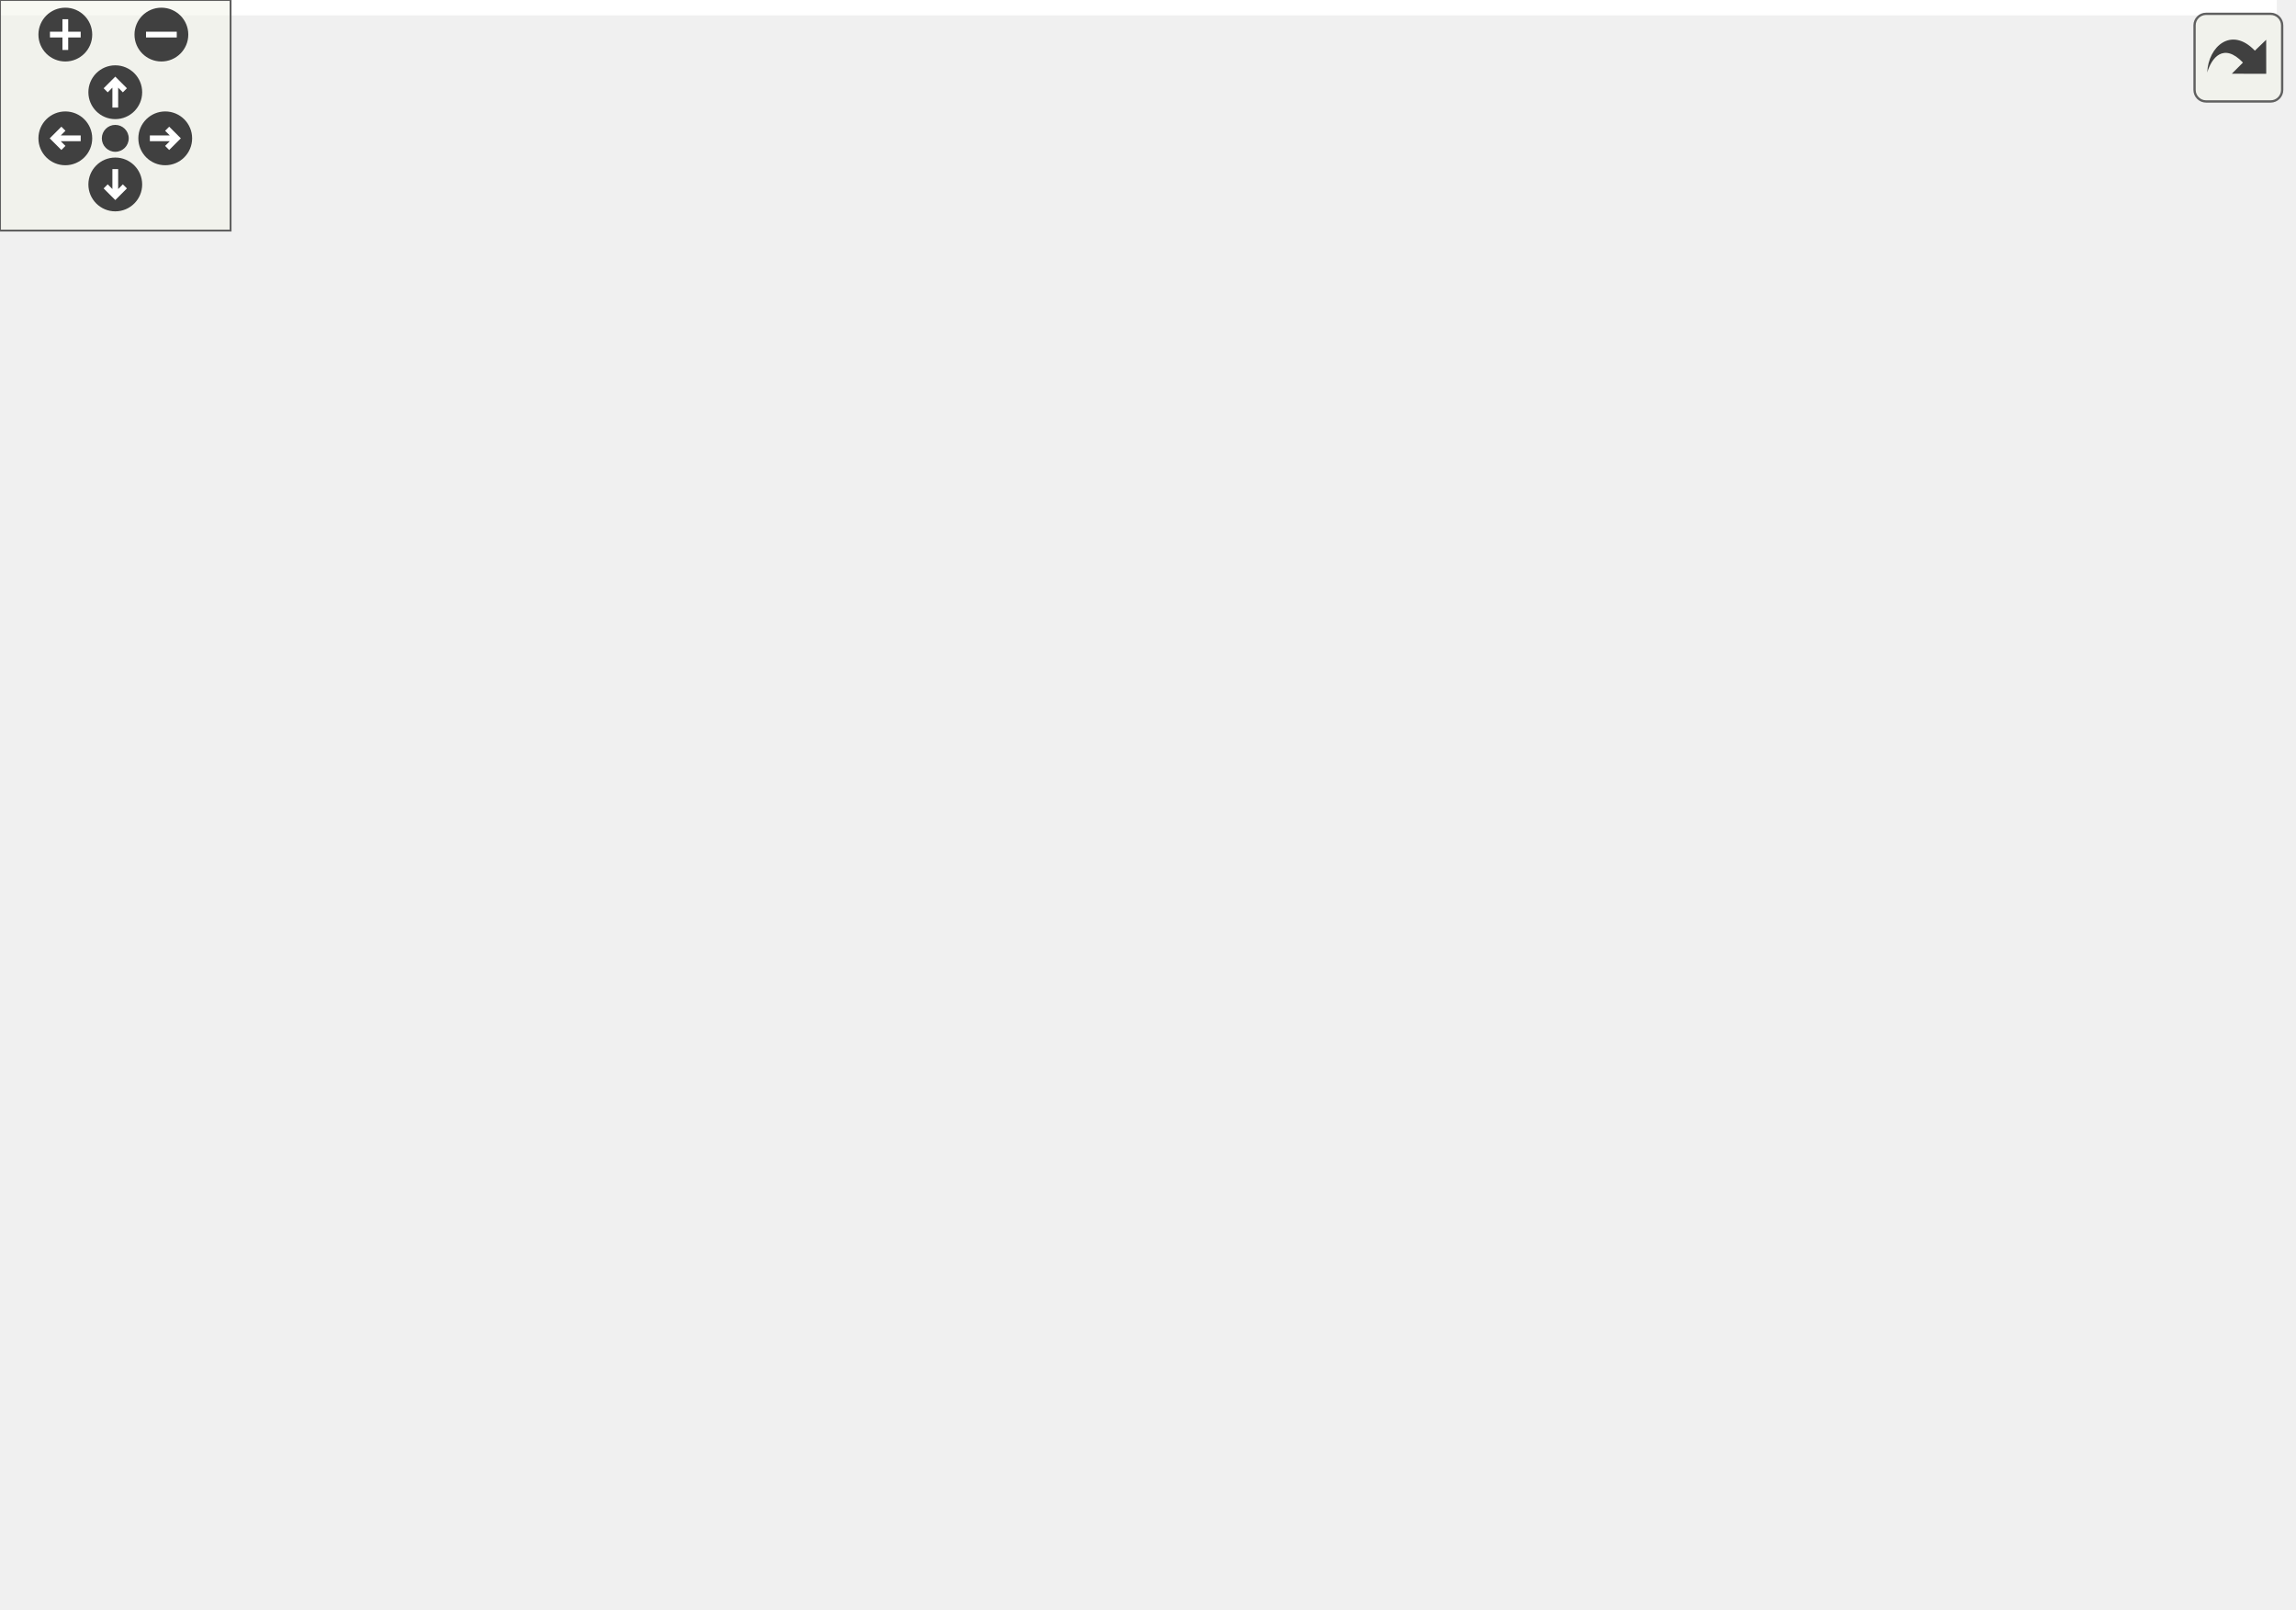
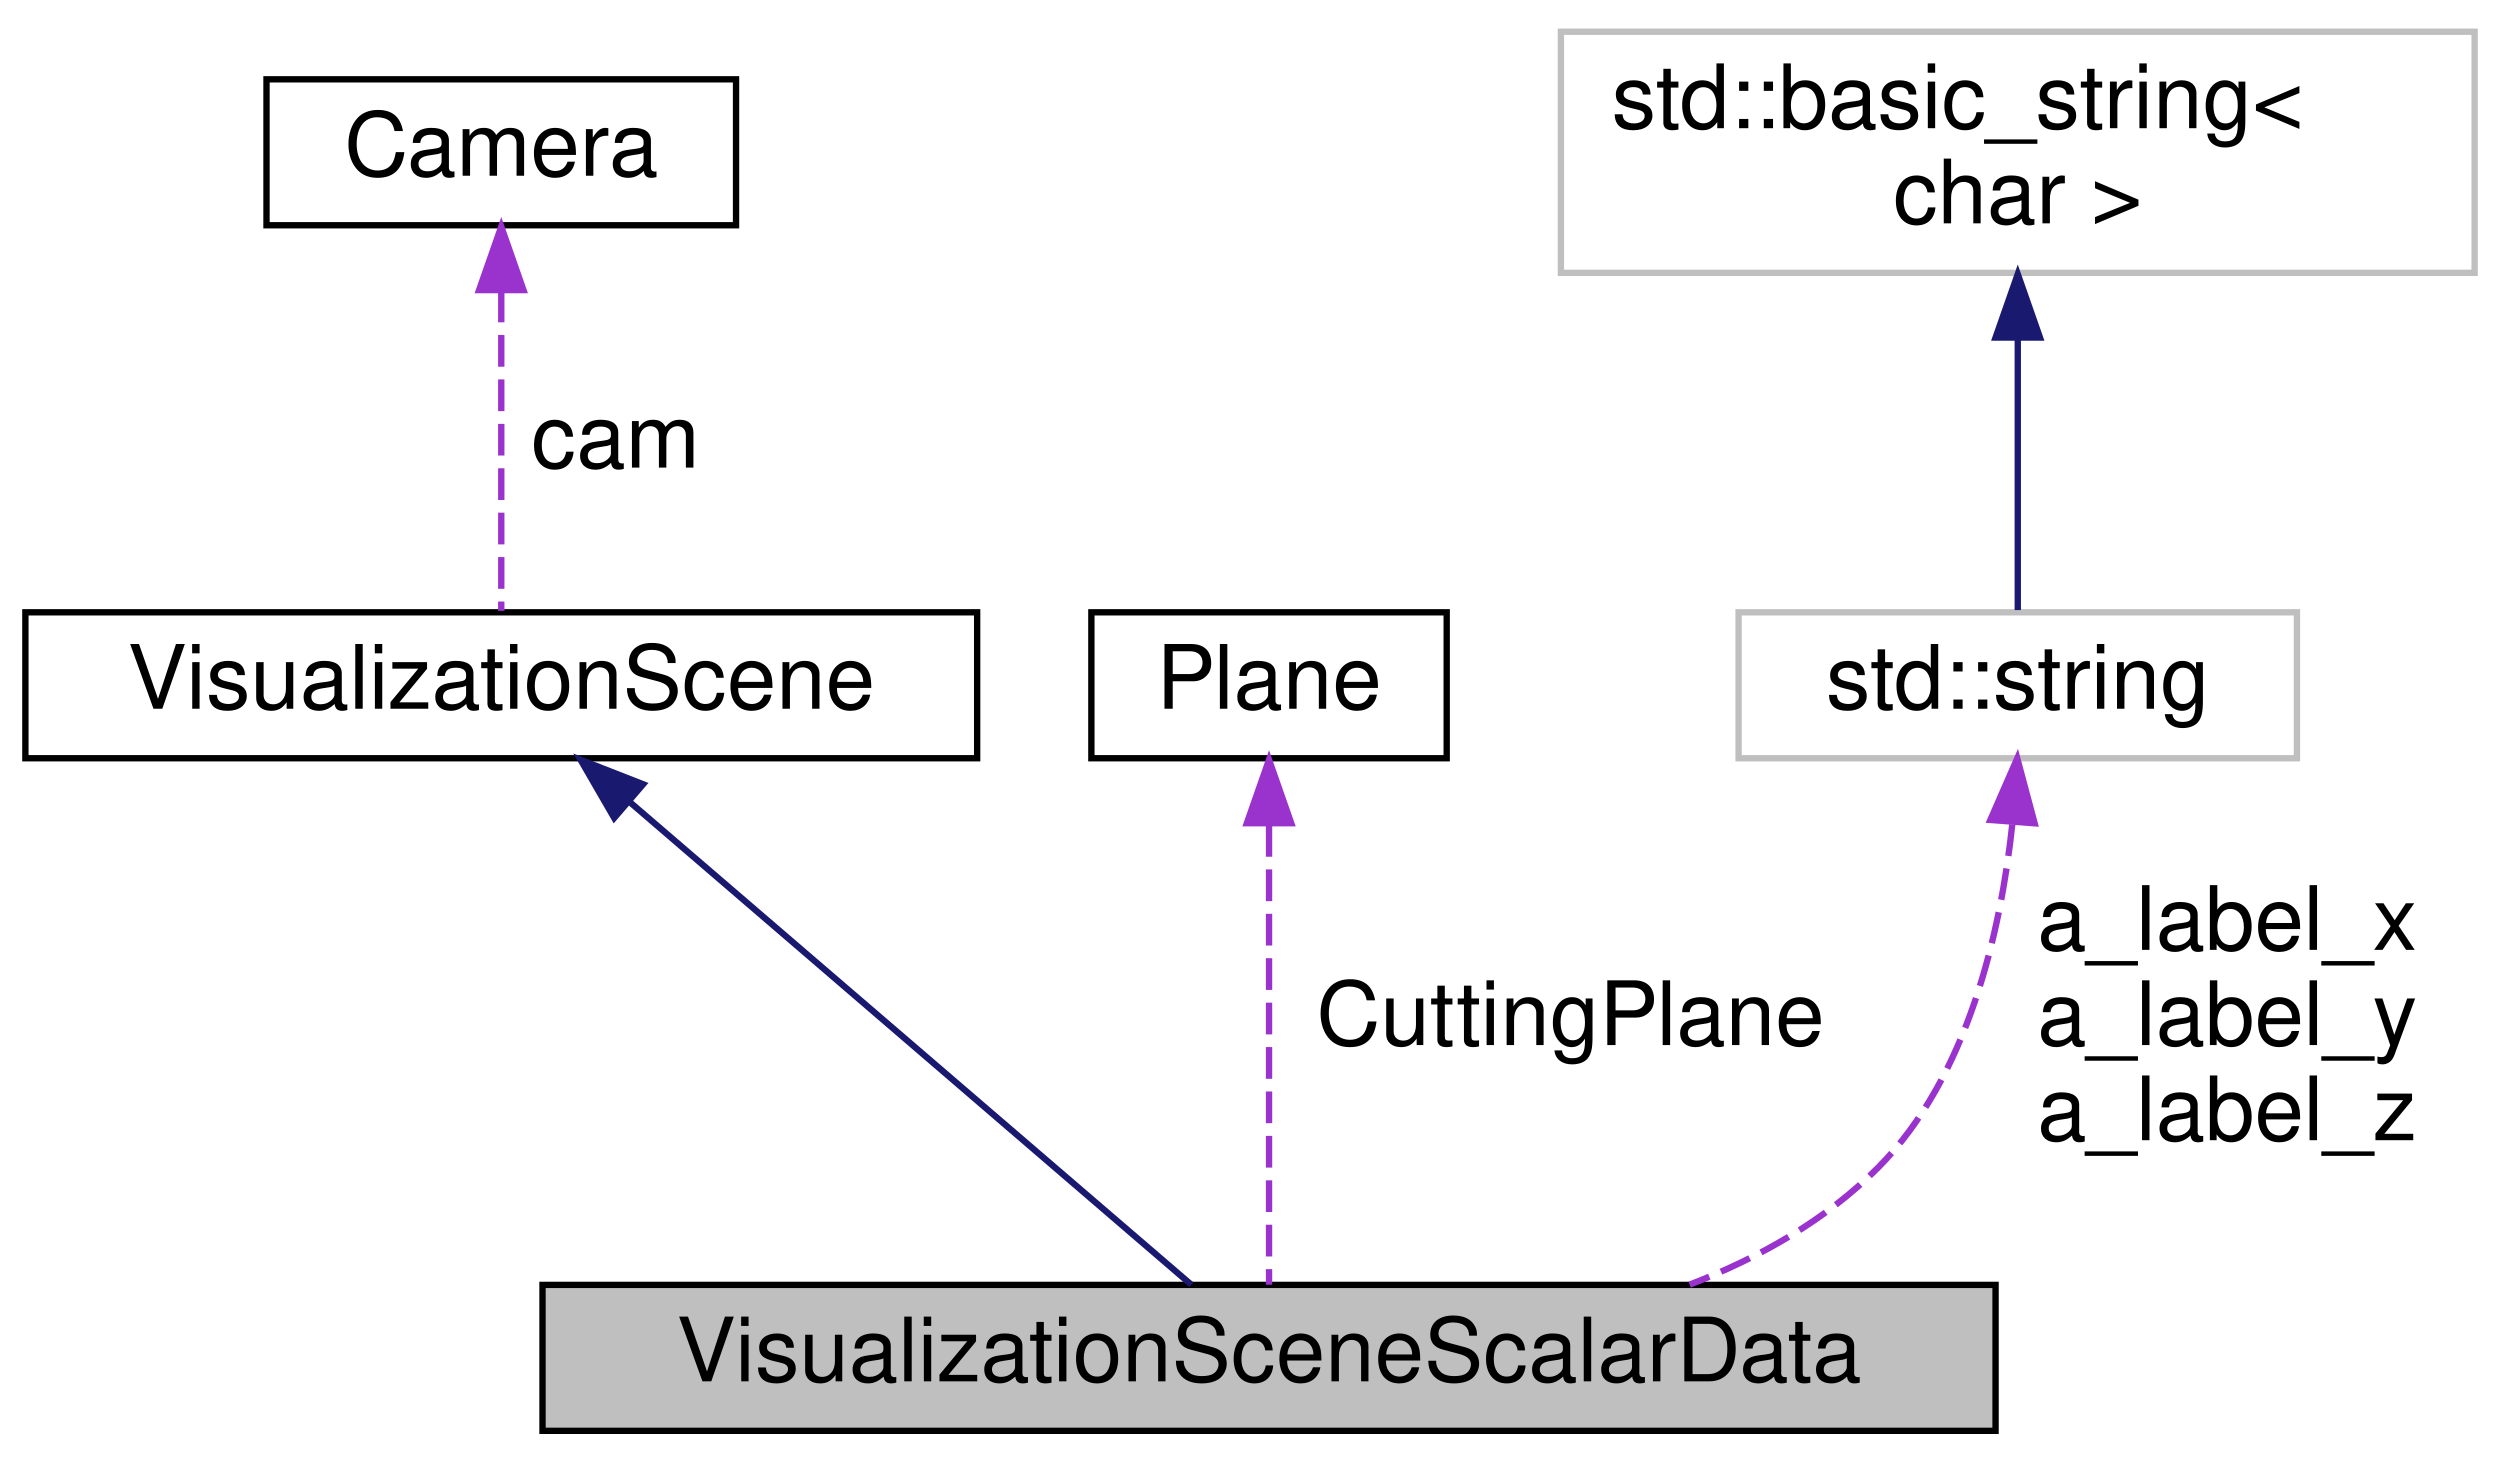
- <svg xmlns="http://www.w3.org/2000/svg" xmlns:xlink="http://www.w3.org/1999/xlink" id="main" version="1.1" xml:space="preserve">
-   <style type="text/css">
- .edge:hover path { stroke: red; }
- .edge:hover polygon { stroke: red; fill: red; }
- </style>
-   <defs>
-     <circle id="rim" cx="0" cy="0" r="7" />
-     <circle id="rim2" cx="0" cy="0" r="3.5" />
-     <g id="zoomPlus">
-       <use xlink:href="#rim" fill="#404040">
-         <set attributeName="fill" to="#808080" begin="zoomplus.mouseover" end="zoomplus.mouseout" />
-       </use>
-       <path d="M-4,0h8M0,-4v8" fill="none" stroke="white" stroke-width="1.5" pointer-events="none" />
+ <svg xmlns="http://www.w3.org/2000/svg" xmlns:xlink="http://www.w3.org/1999/xlink" width="394pt" height="230pt" viewBox="0.00 0.00 394.00 230.00">
+   <g id="graph0" class="graph" transform="scale(1 1) rotate(0) translate(4 226)">
+     <polygon fill="white" stroke="white" points="-4,5 -4,-226 391,-226 391,5 -4,5" />
+     <g id="node1" class="node">
+       <polygon fill="#bfbfbf" stroke="black" points="81.5,-0.5 81.5,-23.5 310.5,-23.5 310.5,-0.5 81.5,-0.5" />
+       <text text-anchor="middle" x="196" y="-8.3" font-family="Helvetica,sans-Serif" font-size="14.00">VisualizationSceneScalarData</text>
    </g>
-     <g id="zoomMin">
-       <use xlink:href="#rim" fill="#404040">
-         <set attributeName="fill" to="#808080" begin="zoomminus.mouseover" end="zoomminus.mouseout" />
-       </use>
-       <path d="M-4,0h8" fill="none" stroke="white" stroke-width="1.5" pointer-events="none" />
-     </g>
-     <g id="dirArrow">
-       <path fill="none" stroke="white" stroke-width="1.5" d="M0,-3.0v7 M-2.5,-0.5L0,-3.0L2.5,-0.5" />
-     </g>
-     <g id="resetDef">
-       <use xlink:href="#rim2" fill="#404040">
-         <set attributeName="fill" to="#808080" begin="reset.mouseover" end="reset.mouseout" />
-       </use>
-     </g>
-   </defs>
-   <svg id="graph" class="graph">
-     <g id="viewport">
-       <polygon fill="white" stroke="transparent" points="-4,4 -4,-358 592.5,-358 592.5,4 -4,4" />
-       <g id="node1" class="node">
-         <g id="a_node1">
-           <a xlink:title=" ">
-             <polygon fill="#bfbfbf" stroke="black" points="258,-0.5 258,-23.5 455,-23.5 455,-0.5 258,-0.5" />
-             <text text-anchor="middle" x="356.5" y="-8.3" font-family="Helvetica,sans-Serif" font-size="14.00">VisualizationSceneScalarData</text>
-           </a>
-         </g>
-       </g>
-       <g id="node2" class="node">
-         <g id="a_node2">
-           <a xlink:href="classVisualizationScene.html" target="_top" xlink:title=" ">
-             <polygon fill="white" stroke="black" points="88,-135.5 88,-158.5 219,-158.5 219,-135.5 88,-135.5" />
-             <text text-anchor="middle" x="153.5" y="-143.3" font-family="Helvetica,sans-Serif" font-size="14.00">VisualizationScene</text>
-           </a>
-         </g>
-       </g>
-       <g id="edge1" class="edge">
-         <path fill="none" stroke="midnightblue" d="M171.4,-127.91C194.6,-105.29 237.13,-66.55 279.5,-42 292.48,-34.48 307.76,-28.25 321.28,-23.52" />
-         <polygon fill="midnightblue" stroke="midnightblue" points="168.68,-125.67 164.03,-135.19 173.6,-130.65 168.68,-125.67" />
-       </g>
-       <g id="node3" class="node">
-         <g id="a_node3">
-           <a xlink:href="classSdlWindow.html" target="_top" xlink:title=" ">
-             <polygon fill="white" stroke="black" points="0,-218 0,-241 85,-241 85,-218 0,-218" />
-             <text text-anchor="middle" x="42.5" y="-225.8" font-family="Helvetica,sans-Serif" font-size="14.00">SdlWindow</text>
-           </a>
-         </g>
-       </g>
-       <g id="edge2" class="edge">
-         <path fill="none" stroke="#9a32cd" stroke-dasharray="5,2" d="M52.62,-208.6C58.85,-198 67.72,-185.45 78.5,-177 88.72,-168.99 101.41,-162.97 113.43,-158.56" />
-         <polygon fill="#9a32cd" stroke="#9a32cd" points="49.42,-207.16 47.65,-217.6 55.54,-210.54 49.42,-207.16" />
-         <text text-anchor="middle" x="93" y="-180.8" font-family="Helvetica,sans-Serif" font-size="14.00"> wnd</text>
-       </g>
-       <g id="node4" class="node">
-         <g id="a_node4">
-           <a xlink:href="structMaterial.html" target="_top" xlink:title=" ">
-             <polygon fill="white" stroke="black" points="192,-218 192,-241 257,-241 257,-218 192,-218" />
-             <text text-anchor="middle" x="224.5" y="-225.8" font-family="Helvetica,sans-Serif" font-size="14.00">Material</text>
-           </a>
-         </g>
-       </g>
-       <g id="edge3" class="edge">
-         <path fill="none" stroke="#9a32cd" stroke-dasharray="5,2" d="M208.47,-210.32C194.38,-194.35 174.37,-171.67 162.78,-158.53" />
-         <polygon fill="#9a32cd" stroke="#9a32cd" points="205.98,-212.79 215.22,-217.98 211.23,-208.16 205.98,-212.79" />
-         <text text-anchor="middle" x="225" y="-180.8" font-family="Helvetica,sans-Serif" font-size="14.00"> BLK_MAT</text>
-       </g>
-       <g id="node5" class="node">
-         <g id="a_node5">
-           <a xlink:title=" ">
-             <polygon fill="white" stroke="#bfbfbf" points="69,-330.5 69,-353.5 206,-353.5 206,-330.5 69,-330.5" />
-             <text text-anchor="middle" x="137.5" y="-338.3" font-family="Helvetica,sans-Serif" font-size="14.00">std::array&lt; float, 4 &gt;</text>
-           </a>
-         </g>
-       </g>
-       <g id="edge6" class="edge">
-         <path fill="none" stroke="#9a32cd" stroke-dasharray="5,2" d="M133.47,-320.22C129.09,-294.23 123.59,-248.47 130.5,-210 133.87,-191.24 142.54,-170.74 148.22,-158.65" />
-         <polygon fill="#9a32cd" stroke="#9a32cd" points="130.08,-321.15 135.29,-330.37 136.97,-319.91 130.08,-321.15" />
-         <text text-anchor="middle" x="156.5" y="-225.8" font-family="Helvetica,sans-Serif" font-size="14.00"> _l0_pos</text>
-       </g>
-       <g id="edge4" class="edge">
-         <path fill="none" stroke="#9a32cd" stroke-dasharray="5,2" d="M152.2,-322.32C170.54,-299.03 201.27,-260 216.06,-241.23" />
-         <polygon fill="#9a32cd" stroke="#9a32cd" points="149.28,-320.38 145.84,-330.4 154.78,-324.71 149.28,-320.38" />
-         <text text-anchor="middle" x="221" y="-300.8" font-family="Helvetica,sans-Serif" font-size="14.00"> ambient</text>
-         <text text-anchor="middle" x="221" y="-285.8" font-family="Helvetica,sans-Serif" font-size="14.00">diffuse</text>
-         <text text-anchor="middle" x="221" y="-270.8" font-family="Helvetica,sans-Serif" font-size="14.00">specular</text>
-       </g>
-       <g id="node6" class="node">
-         <g id="a_node6">
-           <a xlink:href="classCamera.html" target="_top" xlink:title=" ">
-             <polygon fill="white" stroke="black" points="275,-218 275,-241 340,-241 340,-218 275,-218" />
-             <text text-anchor="middle" x="307.5" y="-225.8" font-family="Helvetica,sans-Serif" font-size="14.00">Camera</text>
-           </a>
-         </g>
-       </g>
-       <g id="edge5" class="edge">
-         <path fill="none" stroke="#9a32cd" stroke-dasharray="5,2" d="M295,-209.2C286.95,-198.24 275.58,-185.13 262.5,-177 249.2,-168.73 233.56,-162.79 218.36,-158.54" />
-         <polygon fill="#9a32cd" stroke="#9a32cd" points="292.35,-211.53 300.93,-217.74 298.1,-207.53 292.35,-211.53" />
-         <text text-anchor="middle" x="296" y="-180.8" font-family="Helvetica,sans-Serif" font-size="14.00"> cam</text>
-       </g>
-       <g id="node7" class="node">
-         <g id="a_node7">
-           <a xlink:href="classgl3_1_1GlDrawable.html" target="_top" xlink:title=" ">
-             <polygon fill="white" stroke="black" points="237,-135.5 237,-158.5 350,-158.5 350,-135.5 237,-135.5" />
-             <text text-anchor="middle" x="293.5" y="-143.3" font-family="Helvetica,sans-Serif" font-size="14.00">gl3::GlDrawable</text>
-           </a>
-         </g>
-       </g>
-       <g id="edge7" class="edge">
-         <path fill="none" stroke="#9a32cd" stroke-dasharray="5,2" d="M287.68,-125.42C282.63,-103.02 278.39,-67.06 294.5,-42 299.77,-33.8 308.03,-27.88 316.81,-23.62" />
-         <polygon fill="#9a32cd" stroke="#9a32cd" points="284.31,-126.37 290.14,-135.22 291.1,-124.67 284.31,-126.37" />
-         <text text-anchor="middle" x="346.5" y="-105.8" font-family="Helvetica,sans-Serif" font-size="14.00"> coord_cross_buf</text>
-         <text text-anchor="middle" x="346.5" y="-90.8" font-family="Helvetica,sans-Serif" font-size="14.00">axes_buf</text>
-         <text text-anchor="middle" x="346.5" y="-75.8" font-family="Helvetica,sans-Serif" font-size="14.00">color_bar</text>
-         <text text-anchor="middle" x="346.5" y="-60.8" font-family="Helvetica,sans-Serif" font-size="14.00">ruler_buf</text>
-         <text text-anchor="middle" x="346.5" y="-45.8" font-family="Helvetica,sans-Serif" font-size="14.00">caption_buf</text>
-       </g>
-       <g id="node8" class="node">
-         <g id="a_node8">
-           <a xlink:href="classPlane.html" target="_top" xlink:title=" ">
-             <polygon fill="white" stroke="black" points="395,-135.5 395,-158.5 446,-158.5 446,-135.5 395,-135.5" />
-             <text text-anchor="middle" x="420.5" y="-143.3" font-family="Helvetica,sans-Serif" font-size="14.00">Plane</text>
-           </a>
-         </g>
-       </g>
-       <g id="edge8" class="edge">
-         <path fill="none" stroke="#9a32cd" stroke-dasharray="5,2" d="M420.52,-125.22C419.6,-102.9 415.3,-67.23 398.5,-42 393.49,-34.48 385.81,-28.35 378.37,-23.69" />
-         <polygon fill="#9a32cd" stroke="#9a32cd" points="417.02,-125.36 420.74,-135.28 424.02,-125.2 417.02,-125.36" />
-         <text text-anchor="middle" x="461.5" y="-75.8" font-family="Helvetica,sans-Serif" font-size="14.00"> CuttingPlane</text>
-       </g>
-       <g id="node9" class="node">
-         <g id="a_node9">
-           <a xlink:title="STL class.">
-             <polygon fill="white" stroke="#bfbfbf" points="488,-135.5 488,-158.5 563,-158.5 563,-135.5 488,-135.5" />
-             <text text-anchor="middle" x="525.5" y="-143.3" font-family="Helvetica,sans-Serif" font-size="14.00">std::string</text>
-           </a>
-         </g>
-       </g>
-       <g id="edge9" class="edge">
-         <path fill="none" stroke="#9a32cd" stroke-dasharray="5,2" d="M527.32,-125.12C528.14,-101.57 525.52,-63.72 503.5,-42 495.26,-33.87 474.98,-27.89 452.03,-23.54" />
-         <polygon fill="#9a32cd" stroke="#9a32cd" points="523.81,-125.22 526.71,-135.4 530.8,-125.63 523.81,-125.22" />
-         <text text-anchor="middle" x="557.5" y="-90.8" font-family="Helvetica,sans-Serif" font-size="14.00"> a_label_x</text>
-         <text text-anchor="middle" x="557.5" y="-75.8" font-family="Helvetica,sans-Serif" font-size="14.00">a_label_y</text>
-         <text text-anchor="middle" x="557.5" y="-60.8" font-family="Helvetica,sans-Serif" font-size="14.00">a_label_z</text>
-       </g>
-       <g id="node10" class="node">
-         <g id="a_node10">
-           <a xlink:title=" ">
-             <polygon fill="white" stroke="#bfbfbf" points="464.5,-210.5 464.5,-248.5 586.5,-248.5 586.5,-210.5 464.5,-210.5" />
-             <text text-anchor="start" x="472.5" y="-233.3" font-family="Helvetica,sans-Serif" font-size="14.00">std::basic_string&lt;</text>
-             <text text-anchor="middle" x="525.5" y="-218.3" font-family="Helvetica,sans-Serif" font-size="14.00"> char &gt;</text>
-           </a>
-         </g>
-       </g>
-       <g id="edge10" class="edge">
-         <path fill="none" stroke="midnightblue" d="M525.5,-199.82C525.5,-185.48 525.5,-169 525.5,-158.55" />
-         <polygon fill="midnightblue" stroke="midnightblue" points="522,-200.23 525.5,-210.23 529,-200.23 522,-200.23" />
+     <g id="node2" class="node">
+       <g id="a_node2">
+         <a xlink:href="classVisualizationScene.html" target="_top" xlink:title="VisualizationScene">
+           <polygon fill="white" stroke="black" points="0,-106.5 0,-129.5 150,-129.5 150,-106.5 0,-106.5" />
+           <text text-anchor="middle" x="75" y="-114.3" font-family="Helvetica,sans-Serif" font-size="14.00">VisualizationScene</text>
+         </a>
      </g>
    </g>
-   </svg>
-   <g id="navigator" transform="translate(0 0)" fill="#404254">
-     <rect fill="#f2f5e9" fill-opacity="0.5" stroke="#606060" stroke-width=".5" x="0" y="0" width="60" height="60" />
-     <use id="zoomplus" xlink:href="#zoomPlus" x="17" y="9" />
-     <use id="zoomminus" xlink:href="#zoomMin" x="42" y="9" />
-     <use id="reset" xlink:href="#resetDef" x="30" y="36" />
-     <g id="arrowUp" xlink:href="#dirArrow" transform="translate(30 24)">
-       <use xlink:href="#rim" fill="#404040">
-         <set attributeName="fill" to="#808080" begin="arrowUp.mouseover" end="arrowUp.mouseout" />
-       </use>
-       <path fill="none" stroke="white" stroke-width="1.5" d="M0,-3.0v7 M-2.5,-0.5L0,-3.0L2.5,-0.5" />
+     <g id="edge1" class="edge">
+       <path fill="none" stroke="midnightblue" d="M95.36,-99.501C120.648,-77.765 162.985,-41.376 183.755,-23.525" />
+       <polygon fill="midnightblue" stroke="midnightblue" points="92.796,-97.089 87.493,-106.262 97.359,-102.398 92.796,-97.089" />
    </g>
-     <g id="arrowRight" xlink:href="#dirArrow" transform="rotate(90) translate(36 -43)">
-       <use xlink:href="#rim" fill="#404040">
-         <set attributeName="fill" to="#808080" begin="arrowRight.mouseover" end="arrowRight.mouseout" />
-       </use>
-       <path fill="none" stroke="white" stroke-width="1.5" d="M0,-3.0v7 M-2.5,-0.5L0,-3.0L2.5,-0.5" />
+     <g id="node3" class="node">
+       <g id="a_node3">
+         <a xlink:href="classCamera.html" target="_top" xlink:title="Camera">
+           <polygon fill="white" stroke="black" points="38,-190.5 38,-213.5 112,-213.5 112,-190.5 38,-190.5" />
+           <text text-anchor="middle" x="75" y="-198.3" font-family="Helvetica,sans-Serif" font-size="14.00">Camera</text>
+         </a>
+       </g>
    </g>
-     <g id="arrowDown" xlink:href="#dirArrow" transform="rotate(180) translate(-30 -48)">
-       <use xlink:href="#rim" fill="#404040">
-         <set attributeName="fill" to="#808080" begin="arrowDown.mouseover" end="arrowDown.mouseout" />
-       </use>
-       <path fill="none" stroke="white" stroke-width="1.5" d="M0,-3.0v7 M-2.5,-0.5L0,-3.0L2.5,-0.5" />
+     <g id="edge2" class="edge">
+       <path fill="none" stroke="#9a32cd" stroke-dasharray="5,2" d="M75,-180.203C75,-164.114 75,-142.493 75,-129.723" />
+       <polygon fill="#9a32cd" stroke="#9a32cd" points="71.5,-180.28 75,-190.28 78.5,-180.28 71.5,-180.28" />
+       <text text-anchor="middle" x="93" y="-152.3" font-family="Helvetica,sans-Serif" font-size="14.00"> cam</text>
    </g>
-     <g id="arrowLeft" xlink:href="#dirArrow" transform="rotate(270) translate(-36 17)">
-       <use xlink:href="#rim" fill="#404040">
-         <set attributeName="fill" to="#808080" begin="arrowLeft.mouseover" end="arrowLeft.mouseout" />
-       </use>
-       <path fill="none" stroke="white" stroke-width="1.5" d="M0,-3.0v7 M-2.5,-0.5L0,-3.0L2.5,-0.5" />
+     <g id="node4" class="node">
+       <g id="a_node4">
+         <a xlink:href="classPlane.html" target="_top" xlink:title="Plane">
+           <polygon fill="white" stroke="black" points="168,-106.5 168,-129.5 224,-129.5 224,-106.5 168,-106.5" />
+           <text text-anchor="middle" x="196" y="-114.3" font-family="Helvetica,sans-Serif" font-size="14.00">Plane</text>
+         </a>
+       </g>
+     </g>
+     <g id="edge3" class="edge">
+       <path fill="none" stroke="#9a32cd" stroke-dasharray="5,2" d="M196,-95.984C196,-74.019 196,-40.445 196,-23.525" />
+       <polygon fill="#9a32cd" stroke="#9a32cd" points="192.5,-96.262 196,-106.262 199.5,-96.262 192.5,-96.262" />
+       <text text-anchor="middle" x="243.5" y="-61.3" font-family="Helvetica,sans-Serif" font-size="14.00"> CuttingPlane</text>
+     </g>
+     <g id="node5" class="node">
+       <g id="a_node5">
+         <a xlink:title="STL class. ">
+           <polygon fill="white" stroke="#bfbfbf" points="270,-106.5 270,-129.5 358,-129.5 358,-106.5 270,-106.5" />
+           <text text-anchor="middle" x="314" y="-114.3" font-family="Helvetica,sans-Serif" font-size="14.00">std::string</text>
+         </a>
+       </g>
+     </g>
+     <g id="edge4" class="edge">
+       <path fill="none" stroke="#9a32cd" stroke-dasharray="5,2" d="M313.134,-96.063C311.334,-79.309 306.209,-56.324 292,-42 283.785,-33.718 273.294,-27.785 262.282,-23.539" />
+       <polygon fill="#9a32cd" stroke="#9a32cd" points="309.678,-96.774 313.92,-106.483 316.658,-96.248 309.678,-96.774" />
+       <text text-anchor="middle" x="347" y="-76.3" font-family="Helvetica,sans-Serif" font-size="14.00"> a_label_x</text>
+       <text text-anchor="middle" x="347" y="-61.3" font-family="Helvetica,sans-Serif" font-size="14.00">a_label_y</text>
+       <text text-anchor="middle" x="347" y="-46.3" font-family="Helvetica,sans-Serif" font-size="14.00">a_label_z</text>
+     </g>
+     <g id="node6" class="node">
+       <polygon fill="white" stroke="#bfbfbf" points="242,-183 242,-221 386,-221 386,-183 242,-183" />
+       <text text-anchor="start" x="250" y="-205.8" font-family="Helvetica,sans-Serif" font-size="14.00">std::basic_string&lt;</text>
+       <text text-anchor="middle" x="314" y="-190.8" font-family="Helvetica,sans-Serif" font-size="14.00"> char &gt;</text>
+     </g>
+     <g id="edge5" class="edge">
+       <path fill="none" stroke="midnightblue" d="M314,-172.616C314,-157.871 314,-140.714 314,-129.857" />
+       <polygon fill="midnightblue" stroke="midnightblue" points="310.5,-172.802 314,-182.802 317.5,-172.802 310.5,-172.802" />
    </g>
  </g>
-   <svg viewBox="0 0 15 15" width="100%" height="30px" preserveAspectRatio="xMaxYMin meet">
-     <g id="arrow_out" transform="scale(0.3 0.3)">
-       <a xlink:href="classVisualizationSceneScalarData__coll__graph_org.svg" target="_base">
-         <rect id="button" ry="5" rx="5" y="6" x="6" height="38" width="38" fill="#f2f5e9" fill-opacity="0.5" stroke="#606060" stroke-width="1.0" />
-         <path id="arrow" d="M 11.5,31.437 C 11.94,20.098 22.043,11.323 32.159,21.979 L 37.069,17.246 C 37.069,17.246 37.088,32 37.088,32 L 22.16,31.978 C 22.16,31.978 26.998,27.14 26.998,27.14 C 18.529,18.264 13.292,25.23 11.5,31.437 z" style="fill:#404040;" />
-       </a>
-     </g>
-   </svg>
</svg>
